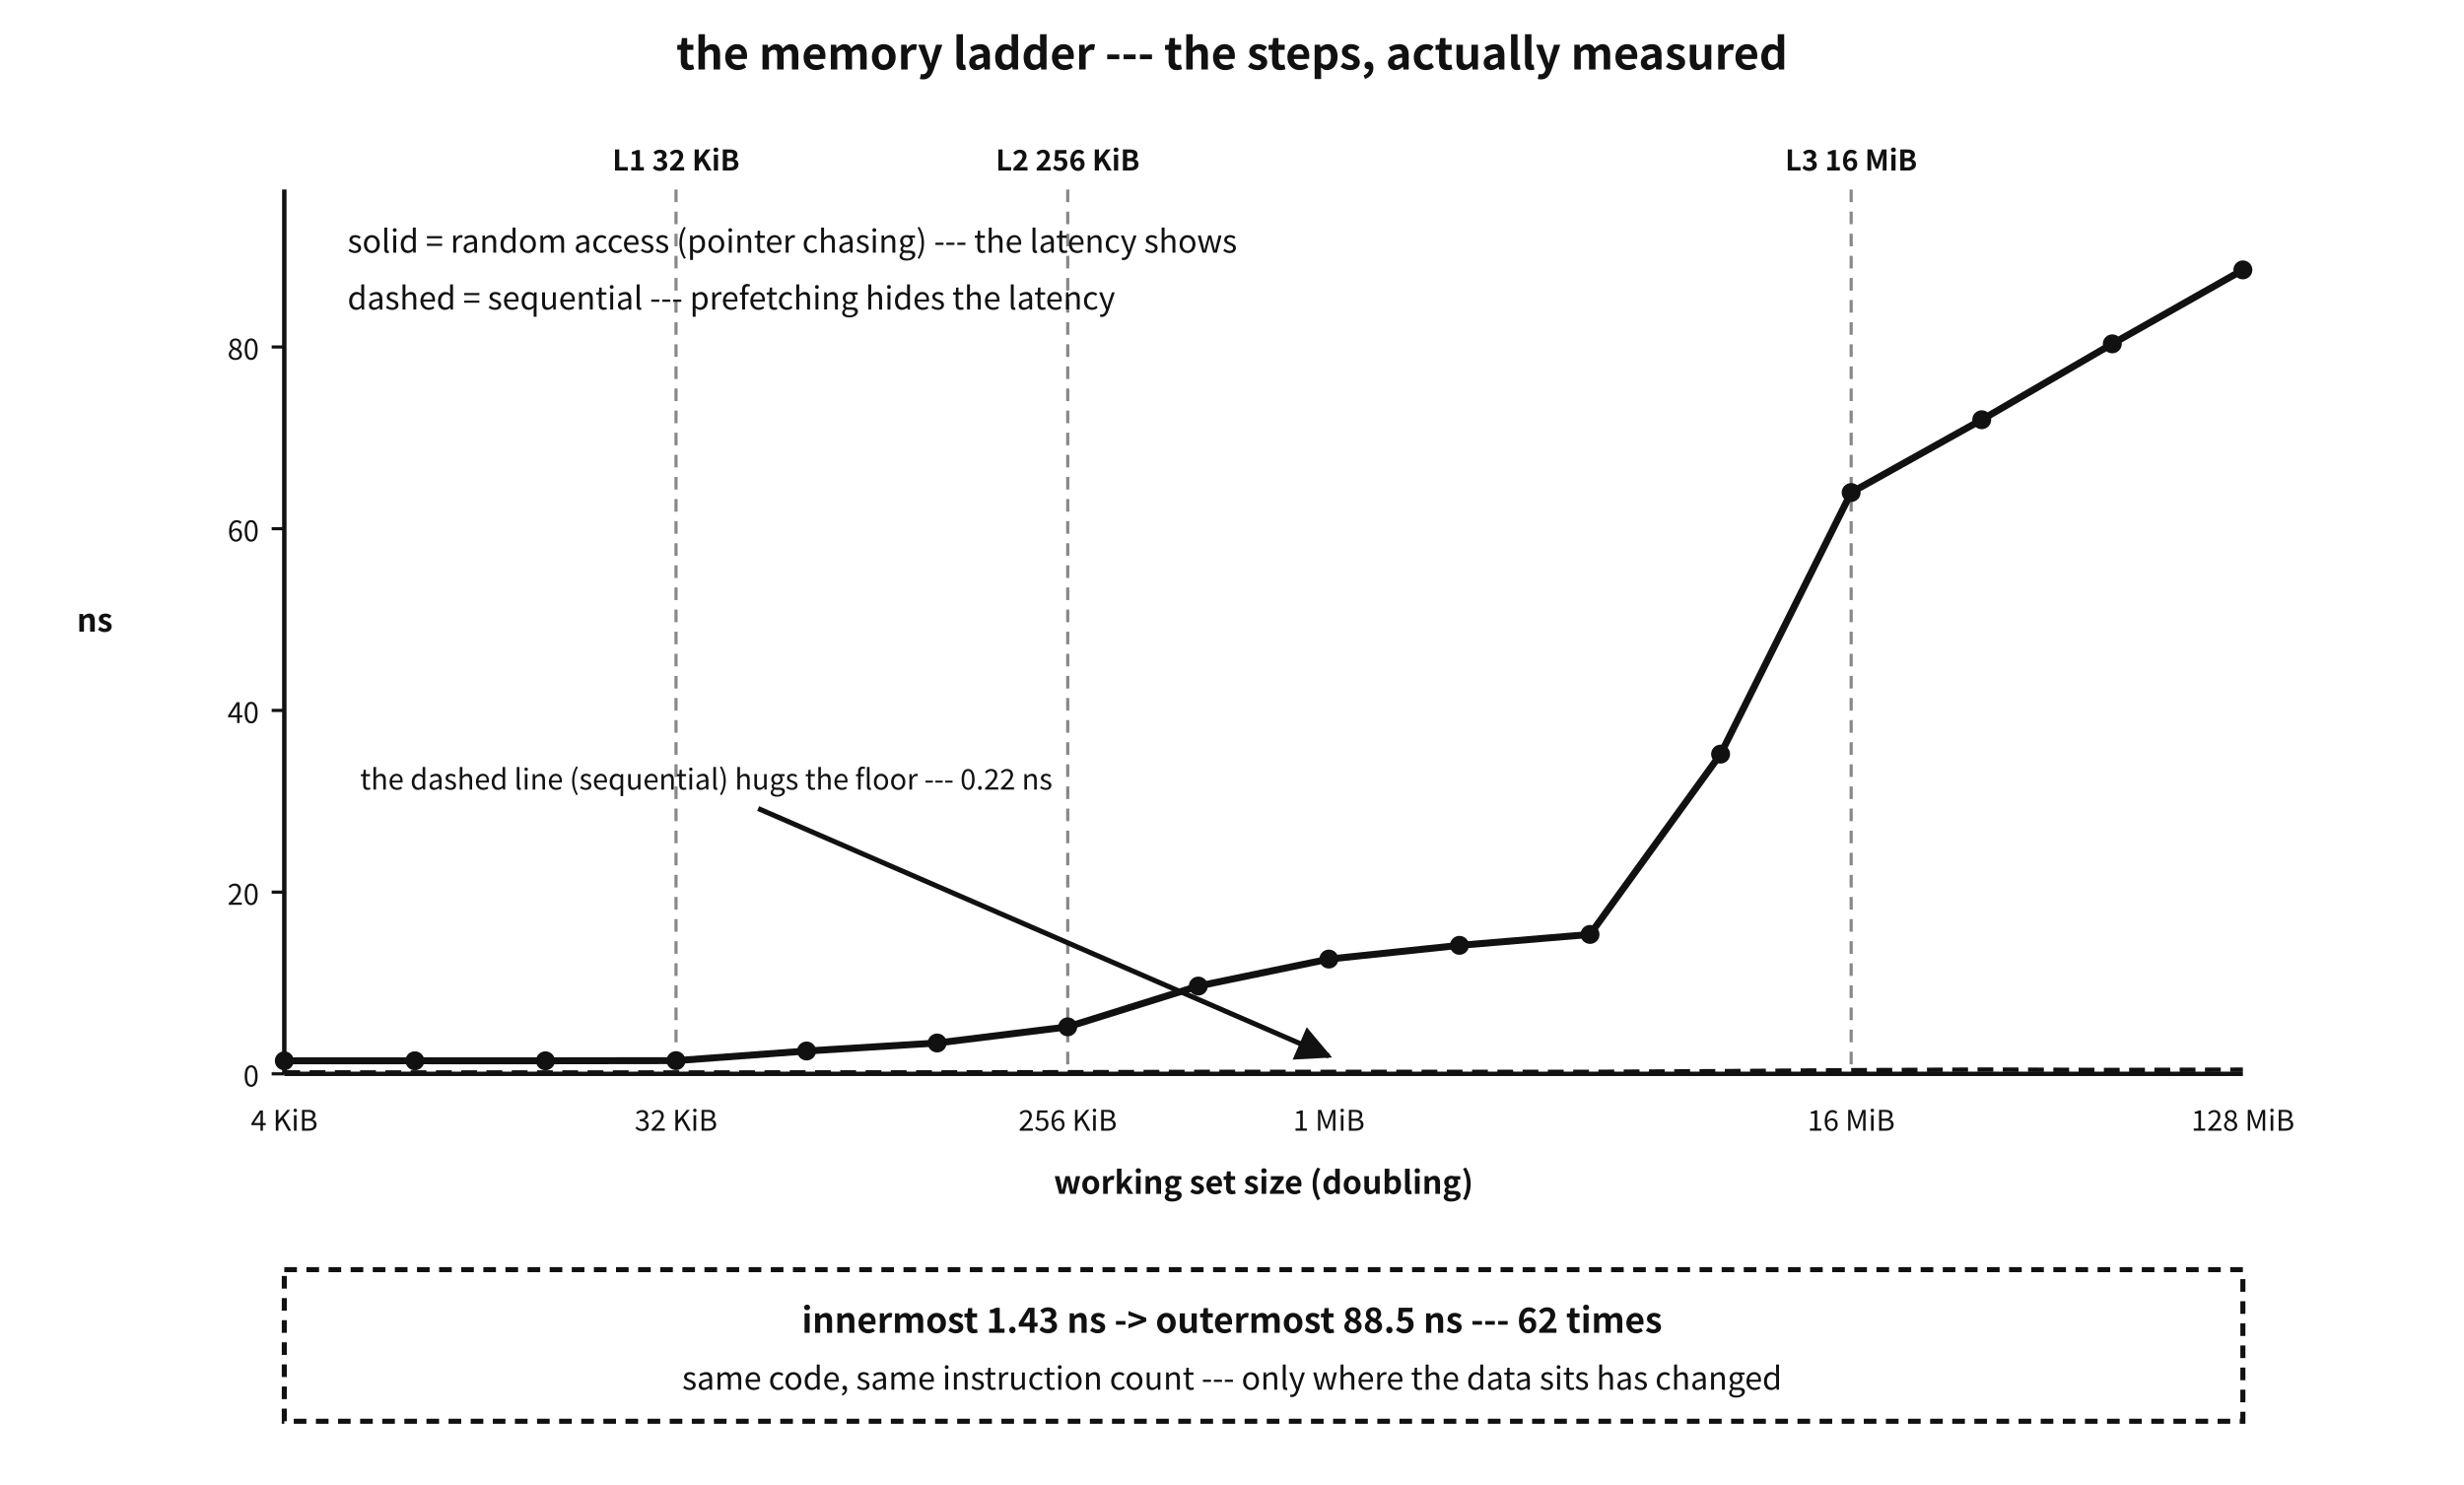
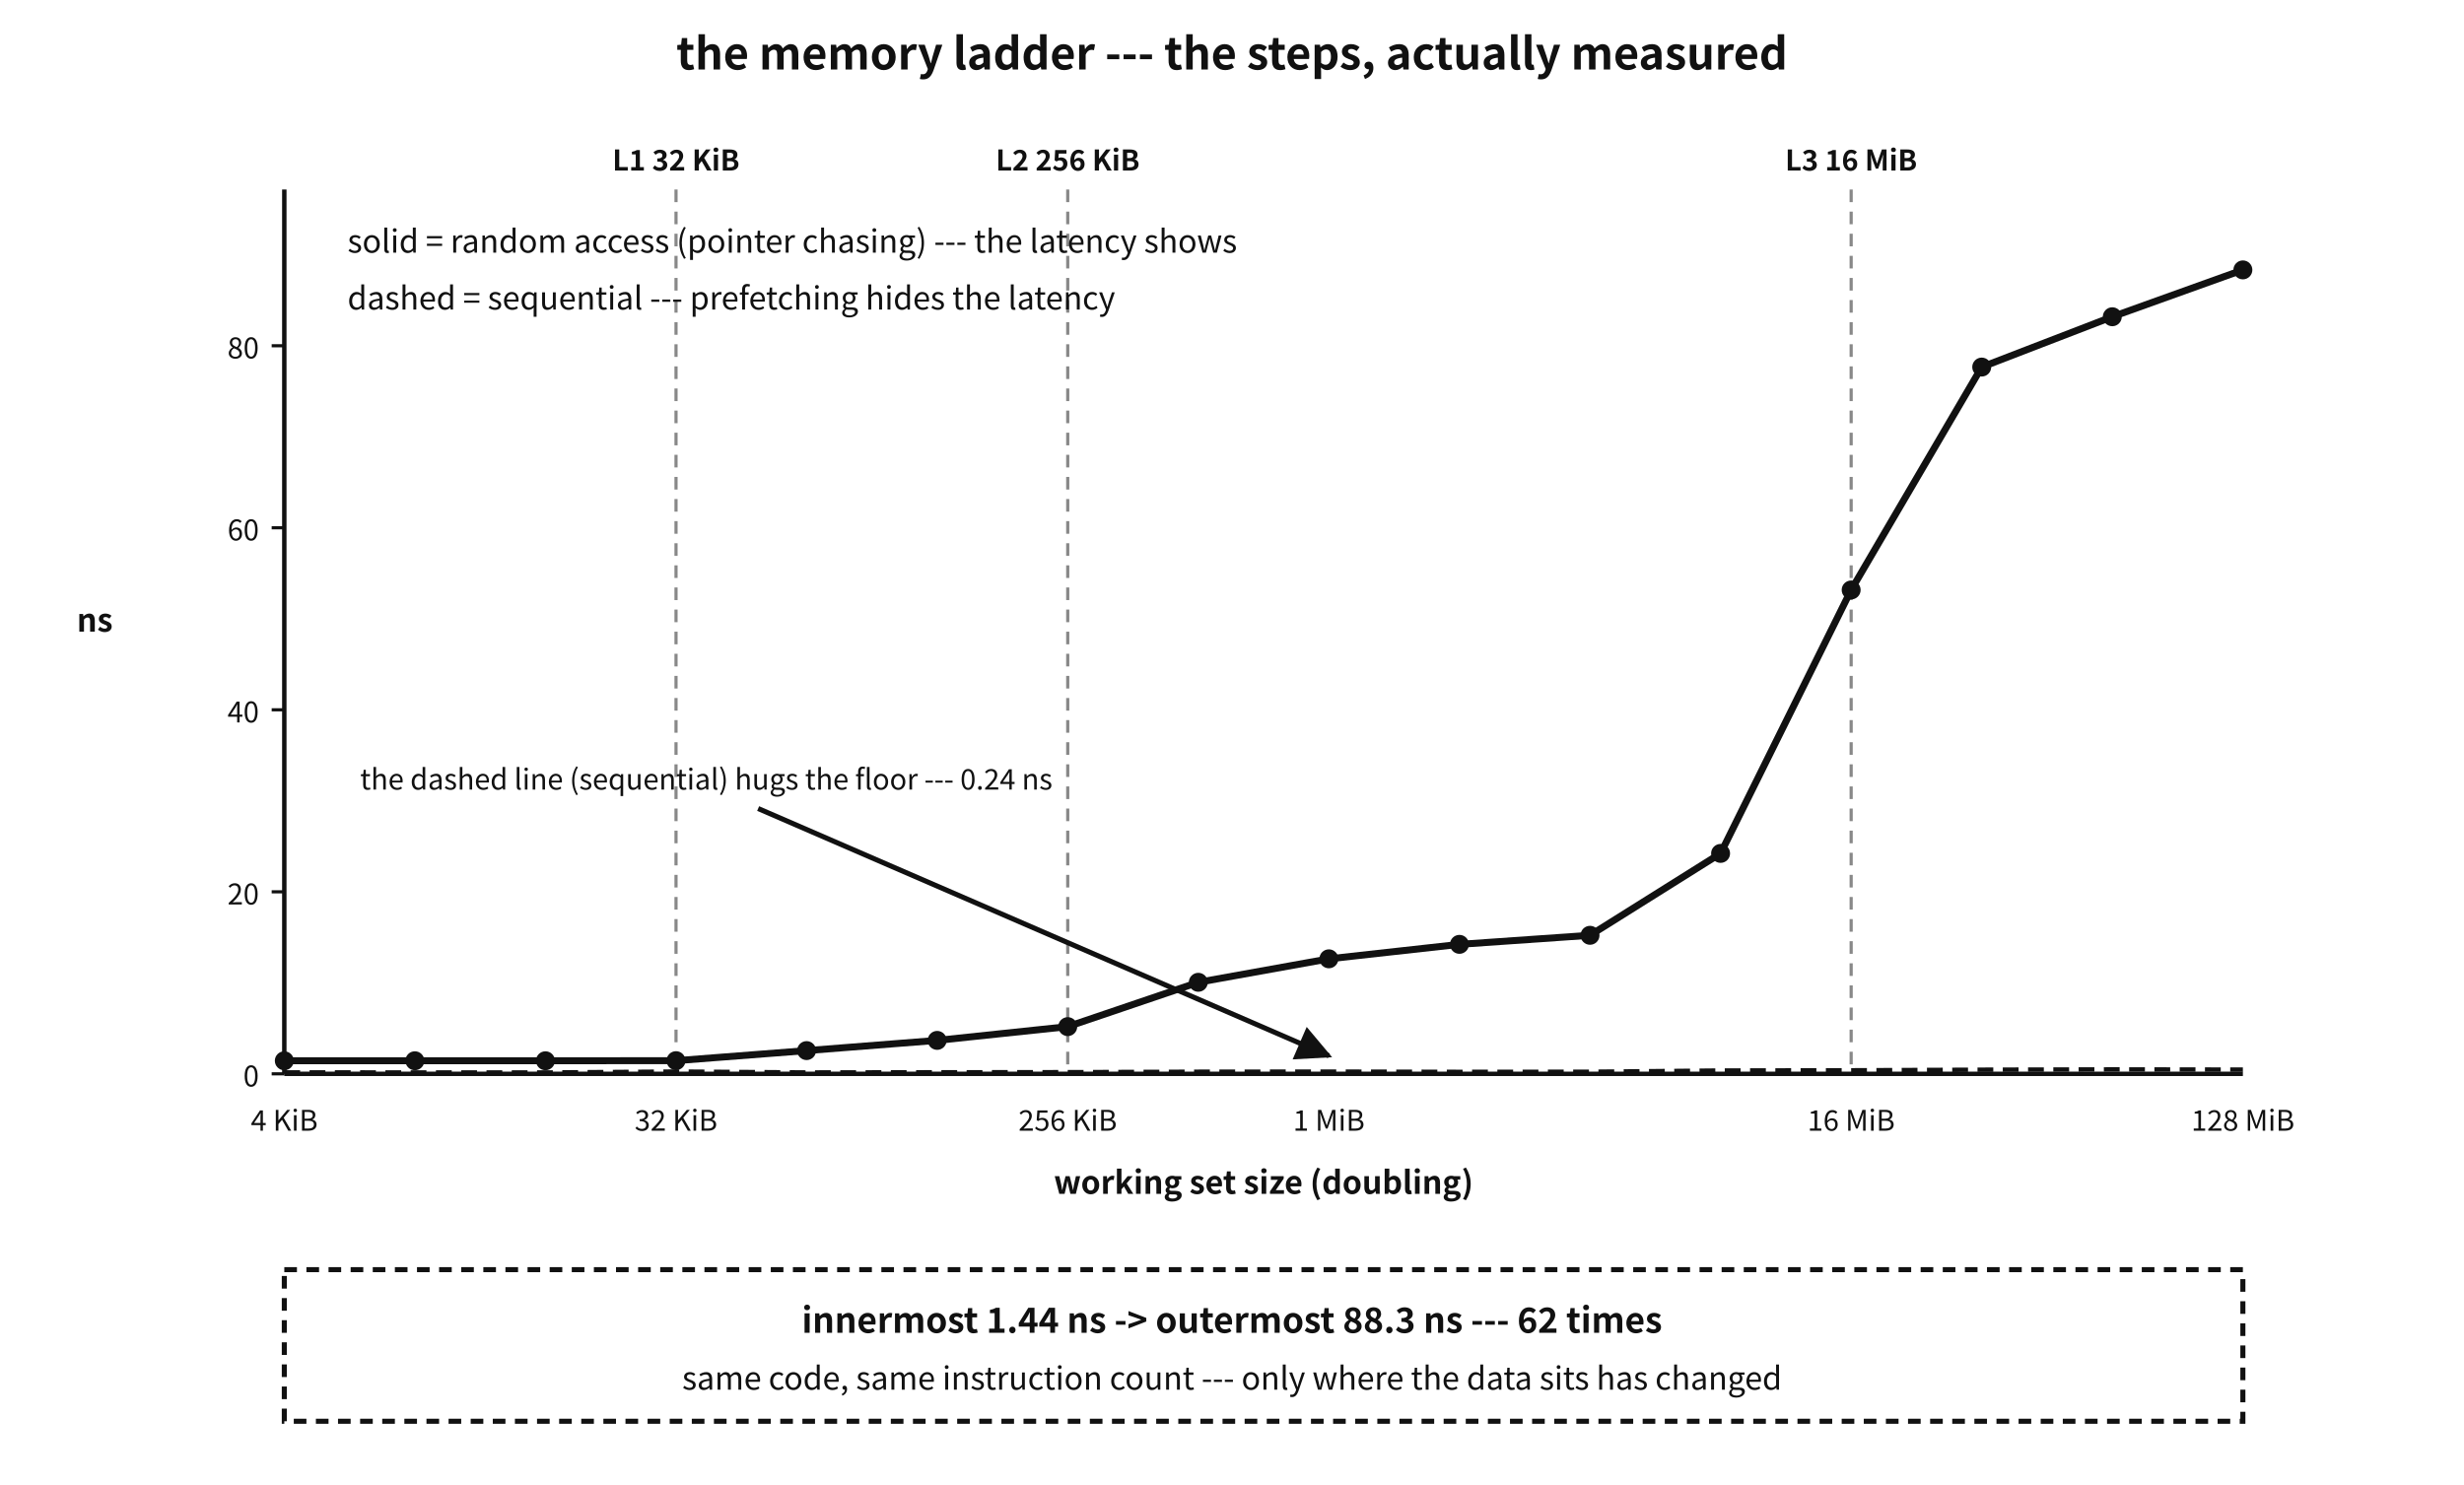
<svg xmlns="http://www.w3.org/2000/svg" viewBox="0 0 780 470" width="780" height="470" font-family="Noto Sans CJK KR, Noto Sans, sans-serif">
  <rect width="780" height="470" fill="none" />
  <defs>
    <marker id="a" viewBox="0 0 10 10" refX="9" refY="5" markerWidth="7" markerHeight="7" orient="auto-start-reverse">
      <path d="M0,0 L10,5 L0,10 z" fill="#111" />
    </marker>
    <pattern id="hatch" width="6" height="6" patternUnits="userSpaceOnUse" patternTransform="rotate(45)">
      <line x1="0" y1="0" x2="0" y2="6" stroke="#111" stroke-width="1" opacity="0.35" />
    </pattern>
  </defs>
  <text x="390.0" y="22" font-size="14" font-weight="bold" text-anchor="middle" fill="#111">the memory ladder --- the steps, actually measured</text>
  <line x1="90" y1="340" x2="710" y2="340" stroke="#111" stroke-width="1.4" />
  <line x1="90" y1="60" x2="90" y2="340" stroke="#111" stroke-width="1.4" />
  <line x1="86" y1="340.0" x2="90" y2="340.0" stroke="#111" stroke-width="1" />
  <text x="82" y="344.0" font-size="9" font-weight="normal" text-anchor="end" fill="#111">0</text>
-   <line x1="86" y1="282.466" x2="90" y2="282.466" stroke="#111" stroke-width="1" />
-   <text x="82" y="286.466" font-size="9" font-weight="normal" text-anchor="end" fill="#111">20</text>
-   <line x1="86" y1="224.932" x2="90" y2="224.932" stroke="#111" stroke-width="1" />
-   <text x="82" y="228.932" font-size="9" font-weight="normal" text-anchor="end" fill="#111">40</text>
-   <line x1="86" y1="167.398" x2="90" y2="167.398" stroke="#111" stroke-width="1" />
-   <text x="82" y="171.398" font-size="9" font-weight="normal" text-anchor="end" fill="#111">60</text>
-   <line x1="86" y1="109.863" x2="90" y2="109.863" stroke="#111" stroke-width="1" />
-   <text x="82" y="113.863" font-size="9" font-weight="normal" text-anchor="end" fill="#111">80</text>
+   <line x1="86" y1="282.369" x2="90" y2="282.369" stroke="#111" stroke-width="1" />
+   <text x="82" y="286.369" font-size="9" font-weight="normal" text-anchor="end" fill="#111">20</text>
+   <line x1="86" y1="224.738" x2="90" y2="224.738" stroke="#111" stroke-width="1" />
+   <text x="82" y="228.738" font-size="9" font-weight="normal" text-anchor="end" fill="#111">40</text>
+   <line x1="86" y1="167.106" x2="90" y2="167.106" stroke="#111" stroke-width="1" />
+   <text x="82" y="171.106" font-size="9" font-weight="normal" text-anchor="end" fill="#111">60</text>
+   <line x1="86" y1="109.475" x2="90" y2="109.475" stroke="#111" stroke-width="1" />
+   <text x="82" y="113.475" font-size="9" font-weight="normal" text-anchor="end" fill="#111">80</text>
  <text x="30" y="200.0" font-size="10" font-weight="bold" text-anchor="middle" fill="#111">ns</text>
  <text x="400.0" y="378" font-size="10" font-weight="bold" text-anchor="middle" fill="#111">working set size (doubling)</text>
  <line x1="214.0" y1="60" x2="214.0" y2="340" stroke="#888" stroke-width="1" stroke-dasharray="4 3" />
  <text x="214.0" y="54" font-size="9" font-weight="bold" text-anchor="middle" fill="#111">L1 32 KiB</text>
  <line x1="338.0" y1="60" x2="338.0" y2="340" stroke="#888" stroke-width="1" stroke-dasharray="4 3" />
  <text x="338.0" y="54" font-size="9" font-weight="bold" text-anchor="middle" fill="#111">L2 256 KiB</text>
  <line x1="586.0" y1="60" x2="586.0" y2="340" stroke="#888" stroke-width="1" stroke-dasharray="4 3" />
  <text x="586.0" y="54" font-size="9" font-weight="bold" text-anchor="middle" fill="#111">L3 16 MiB</text>
-   <polyline points="90.0,335.875 131.333,335.869 172.667,335.875 214.0,335.82 255.333,332.768 296.667,330.234 338.0,325.125 379.333,312.205 420.667,303.661 462.0,299.32 503.333,295.863 544.667,238.774 586.0,155.948 627.333,132.897 668.667,108.871 710.0,85.455" fill="none" stroke="#111" stroke-width="2.2" />
-   <circle cx="90.0" cy="335.875" r="3" fill="#111" />
-   <circle cx="131.333" cy="335.869" r="3" fill="#111" />
-   <circle cx="172.667" cy="335.875" r="3" fill="#111" />
-   <circle cx="214.0" cy="335.82" r="3" fill="#111" />
-   <circle cx="255.333" cy="332.768" r="3" fill="#111" />
-   <circle cx="296.667" cy="330.234" r="3" fill="#111" />
-   <circle cx="338.0" cy="325.125" r="3" fill="#111" />
-   <circle cx="379.333" cy="312.205" r="3" fill="#111" />
-   <circle cx="420.667" cy="303.661" r="3" fill="#111" />
-   <circle cx="462.0" cy="299.32" r="3" fill="#111" />
-   <circle cx="503.333" cy="295.863" r="3" fill="#111" />
-   <circle cx="544.667" cy="238.774" r="3" fill="#111" />
-   <circle cx="586.0" cy="155.948" r="3" fill="#111" />
-   <circle cx="627.333" cy="132.897" r="3" fill="#111" />
-   <circle cx="668.667" cy="108.871" r="3" fill="#111" />
+   <polyline points="90.0,335.865 131.333,335.862 172.667,335.865 214.0,335.83 255.333,332.643 296.667,329.41 338.0,325.053 379.333,311.02 420.667,303.583 462.0,299.004 503.333,296.137 544.667,270.206 586.0,186.793 627.333,116.221 668.667,100.289 710.0,85.455" fill="none" stroke="#111" stroke-width="2.2" />
+   <circle cx="90.0" cy="335.865" r="3" fill="#111" />
+   <circle cx="131.333" cy="335.862" r="3" fill="#111" />
+   <circle cx="172.667" cy="335.865" r="3" fill="#111" />
+   <circle cx="214.0" cy="335.83" r="3" fill="#111" />
+   <circle cx="255.333" cy="332.643" r="3" fill="#111" />
+   <circle cx="296.667" cy="329.41" r="3" fill="#111" />
+   <circle cx="338.0" cy="325.053" r="3" fill="#111" />
+   <circle cx="379.333" cy="311.02" r="3" fill="#111" />
+   <circle cx="420.667" cy="303.583" r="3" fill="#111" />
+   <circle cx="462.0" cy="299.004" r="3" fill="#111" />
+   <circle cx="503.333" cy="296.137" r="3" fill="#111" />
+   <circle cx="544.667" cy="270.206" r="3" fill="#111" />
+   <circle cx="586.0" cy="186.793" r="3" fill="#111" />
+   <circle cx="627.333" cy="116.221" r="3" fill="#111" />
+   <circle cx="668.667" cy="100.289" r="3" fill="#111" />
  <circle cx="710.0" cy="85.455" r="3" fill="#111" />
-   <polyline points="90.0,339.554 131.333,339.571 172.667,339.58 214.0,339.583 255.333,339.554 296.667,339.551 338.0,339.491 379.333,339.393 420.667,339.376 462.0,339.382 503.333,339.387 544.667,339.157 586.0,338.858 627.333,338.654 668.667,338.783 710.0,338.682" fill="none" stroke="#111" stroke-width="1.4" stroke-dasharray="5 3" />
-   <text x="114" y="250.0" font-size="9" font-weight="normal" text-anchor="start" fill="#111">the dashed line (sequential) hugs the floor --- 0.22 ns</text>
-   <line x1="240" y1="256.0" x2="420.667" y2="334.376" stroke="#111" stroke-width="1.6" marker-end="url(#a)" />
+   <polyline points="90.0,339.55 131.333,339.571 172.667,339.579 214.0,339.274 255.333,339.568 296.667,339.516 338.0,339.476 379.333,339.334 420.667,339.294 462.0,339.378 503.333,339.343 544.667,338.954 586.0,338.882 627.333,338.692 668.667,338.602 710.0,338.663" fill="none" stroke="#111" stroke-width="1.4" stroke-dasharray="5 3" />
+   <text x="114" y="250.0" font-size="9" font-weight="normal" text-anchor="start" fill="#111">the dashed line (sequential) hugs the floor --- 0.24 ns</text>
+   <line x1="240" y1="256.0" x2="420.667" y2="334.294" stroke="#111" stroke-width="1.6" marker-end="url(#a)" />
  <text x="90.0" y="358" font-size="9" font-weight="normal" text-anchor="middle" fill="#111">4 KiB</text>
  <text x="214.0" y="358" font-size="9" font-weight="normal" text-anchor="middle" fill="#111">32 KiB</text>
  <text x="338.0" y="358" font-size="9" font-weight="normal" text-anchor="middle" fill="#111">256 KiB</text>
  <text x="420.667" y="358" font-size="9" font-weight="normal" text-anchor="middle" fill="#111">1 MiB</text>
  <text x="586.0" y="358" font-size="9" font-weight="normal" text-anchor="middle" fill="#111">16 MiB</text>
  <text x="710.0" y="358" font-size="9" font-weight="normal" text-anchor="middle" fill="#111">128 MiB</text>
  <text x="110" y="80" font-size="10" font-weight="normal" text-anchor="start" fill="#111">solid = random access (pointer chasing) --- the latency shows</text>
  <text x="110" y="98" font-size="10" font-weight="normal" text-anchor="start" fill="#111">dashed = sequential --- prefetching hides the latency</text>
  <rect x="90" y="402" width="620" height="48" fill="none" stroke="#111" stroke-width="1.6" stroke-dasharray="4 3" />
-   <text x="390.0" y="422" font-size="11" font-weight="bold" text-anchor="middle" fill="#111">innermost 1.43 ns -&gt; outermost 88.5 ns --- 62 times</text>
+   <text x="390.0" y="422" font-size="11" font-weight="bold" text-anchor="middle" fill="#111">innermost 1.44 ns -&gt; outermost 88.3 ns --- 62 times</text>
  <text x="390.0" y="440" font-size="10" font-weight="normal" text-anchor="middle" fill="#111">same code, same instruction count --- only where the data sits has changed</text>
</svg>
